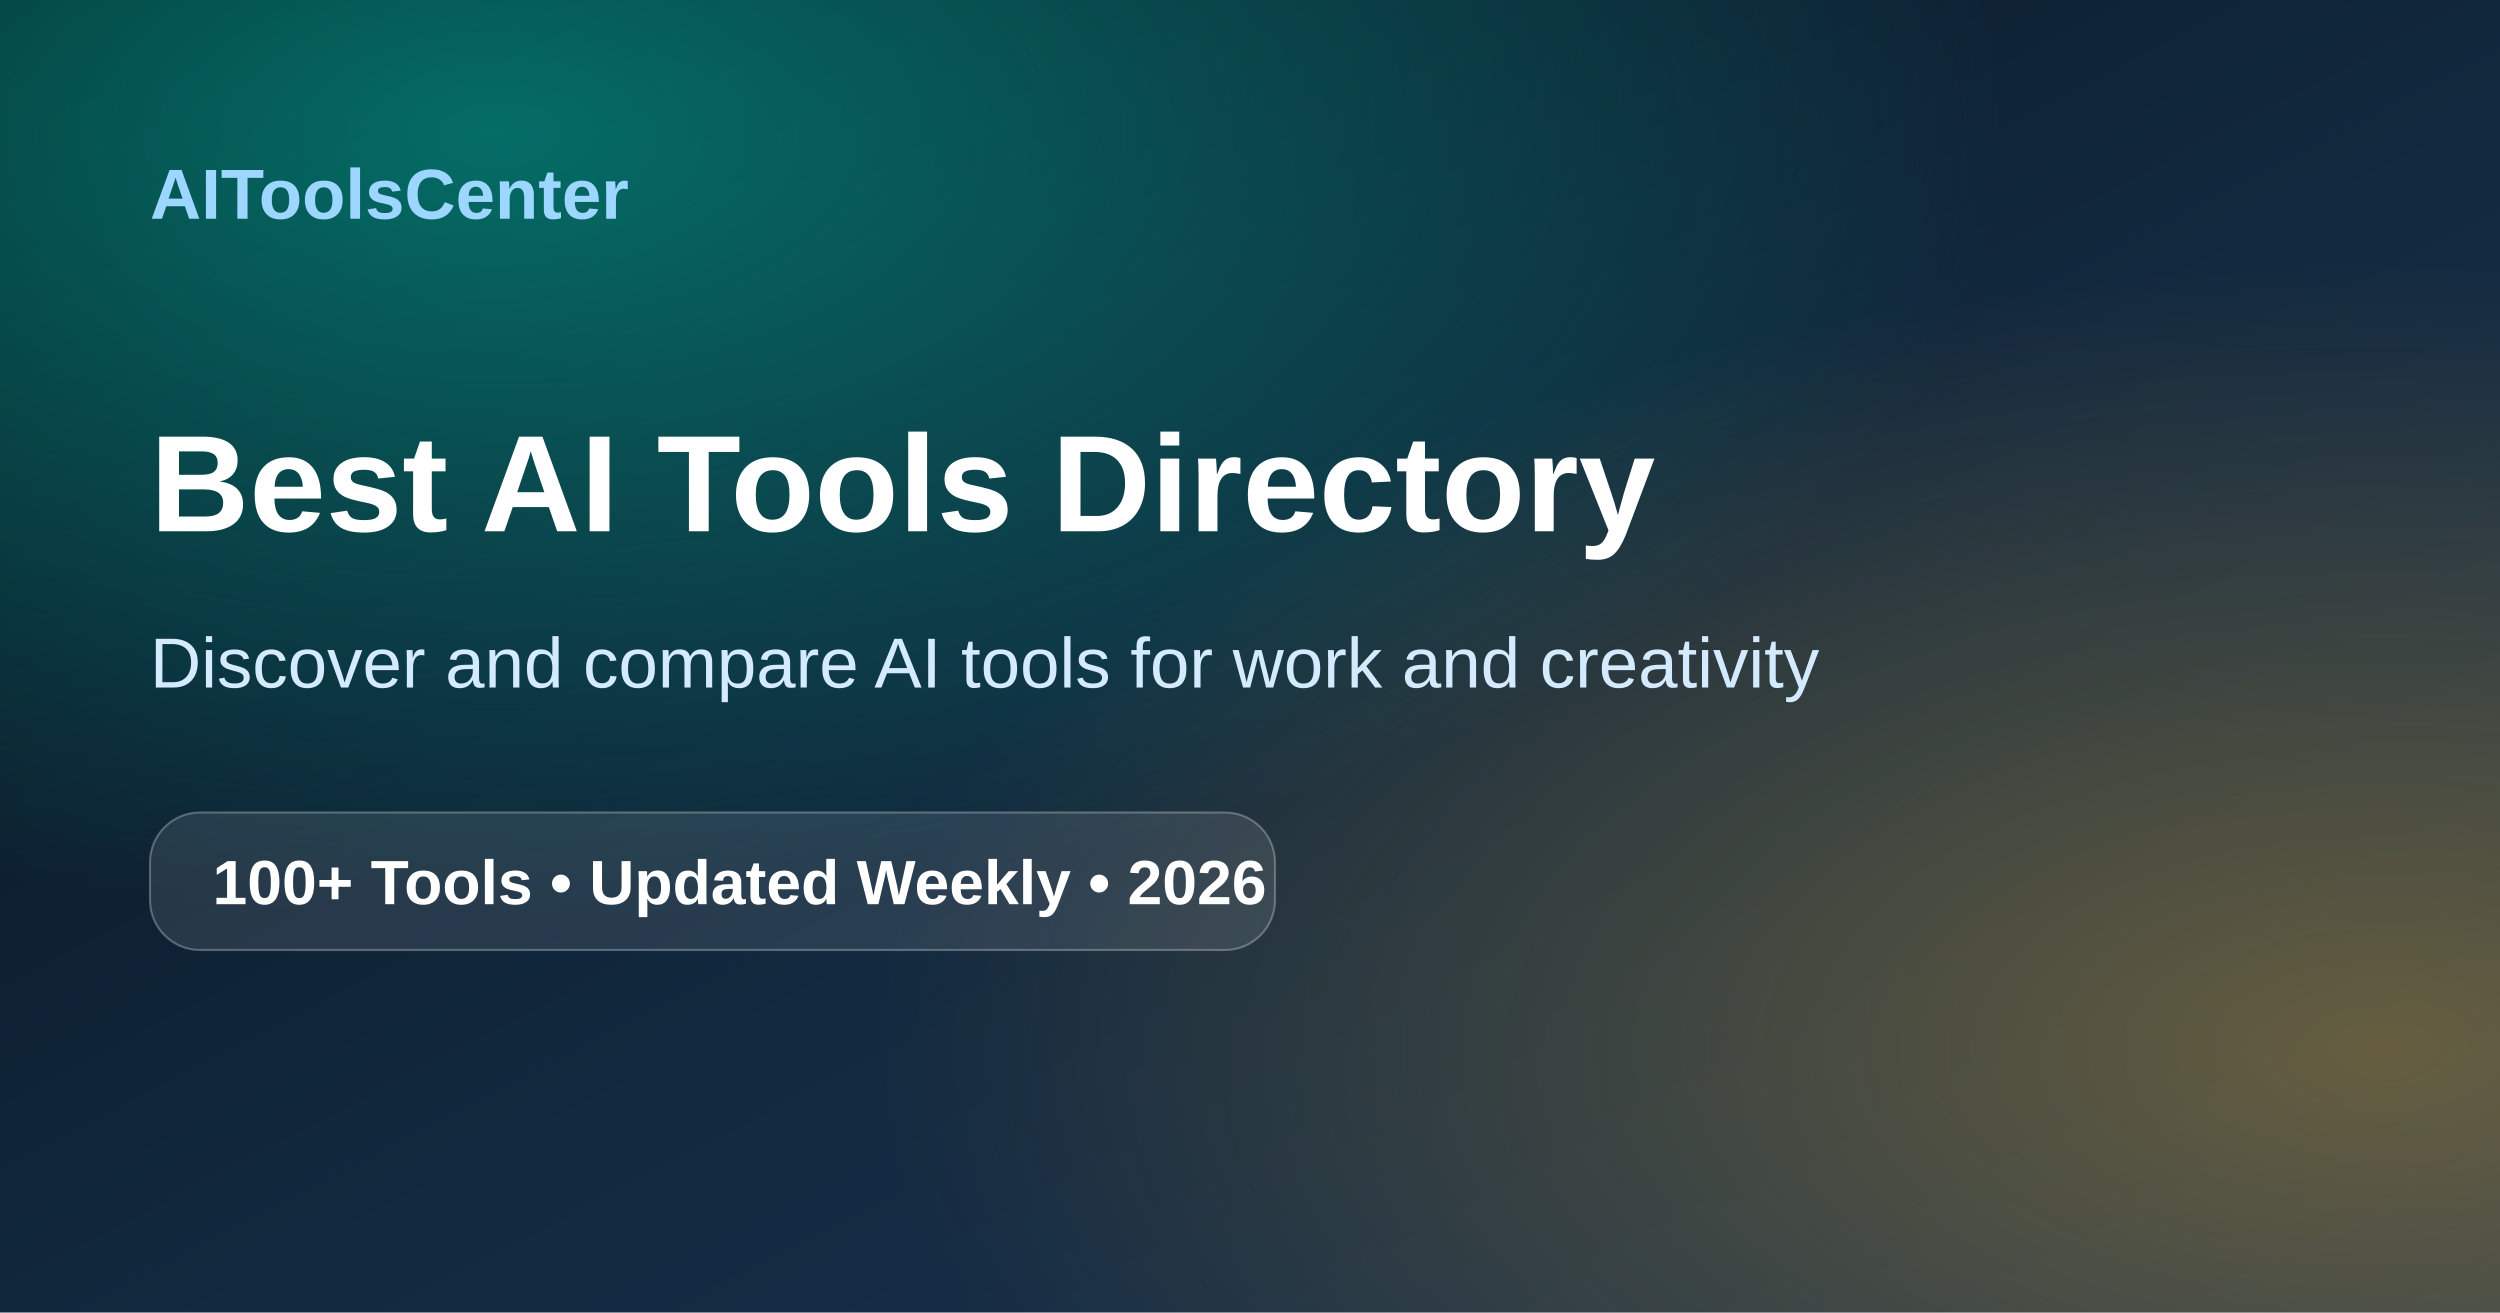
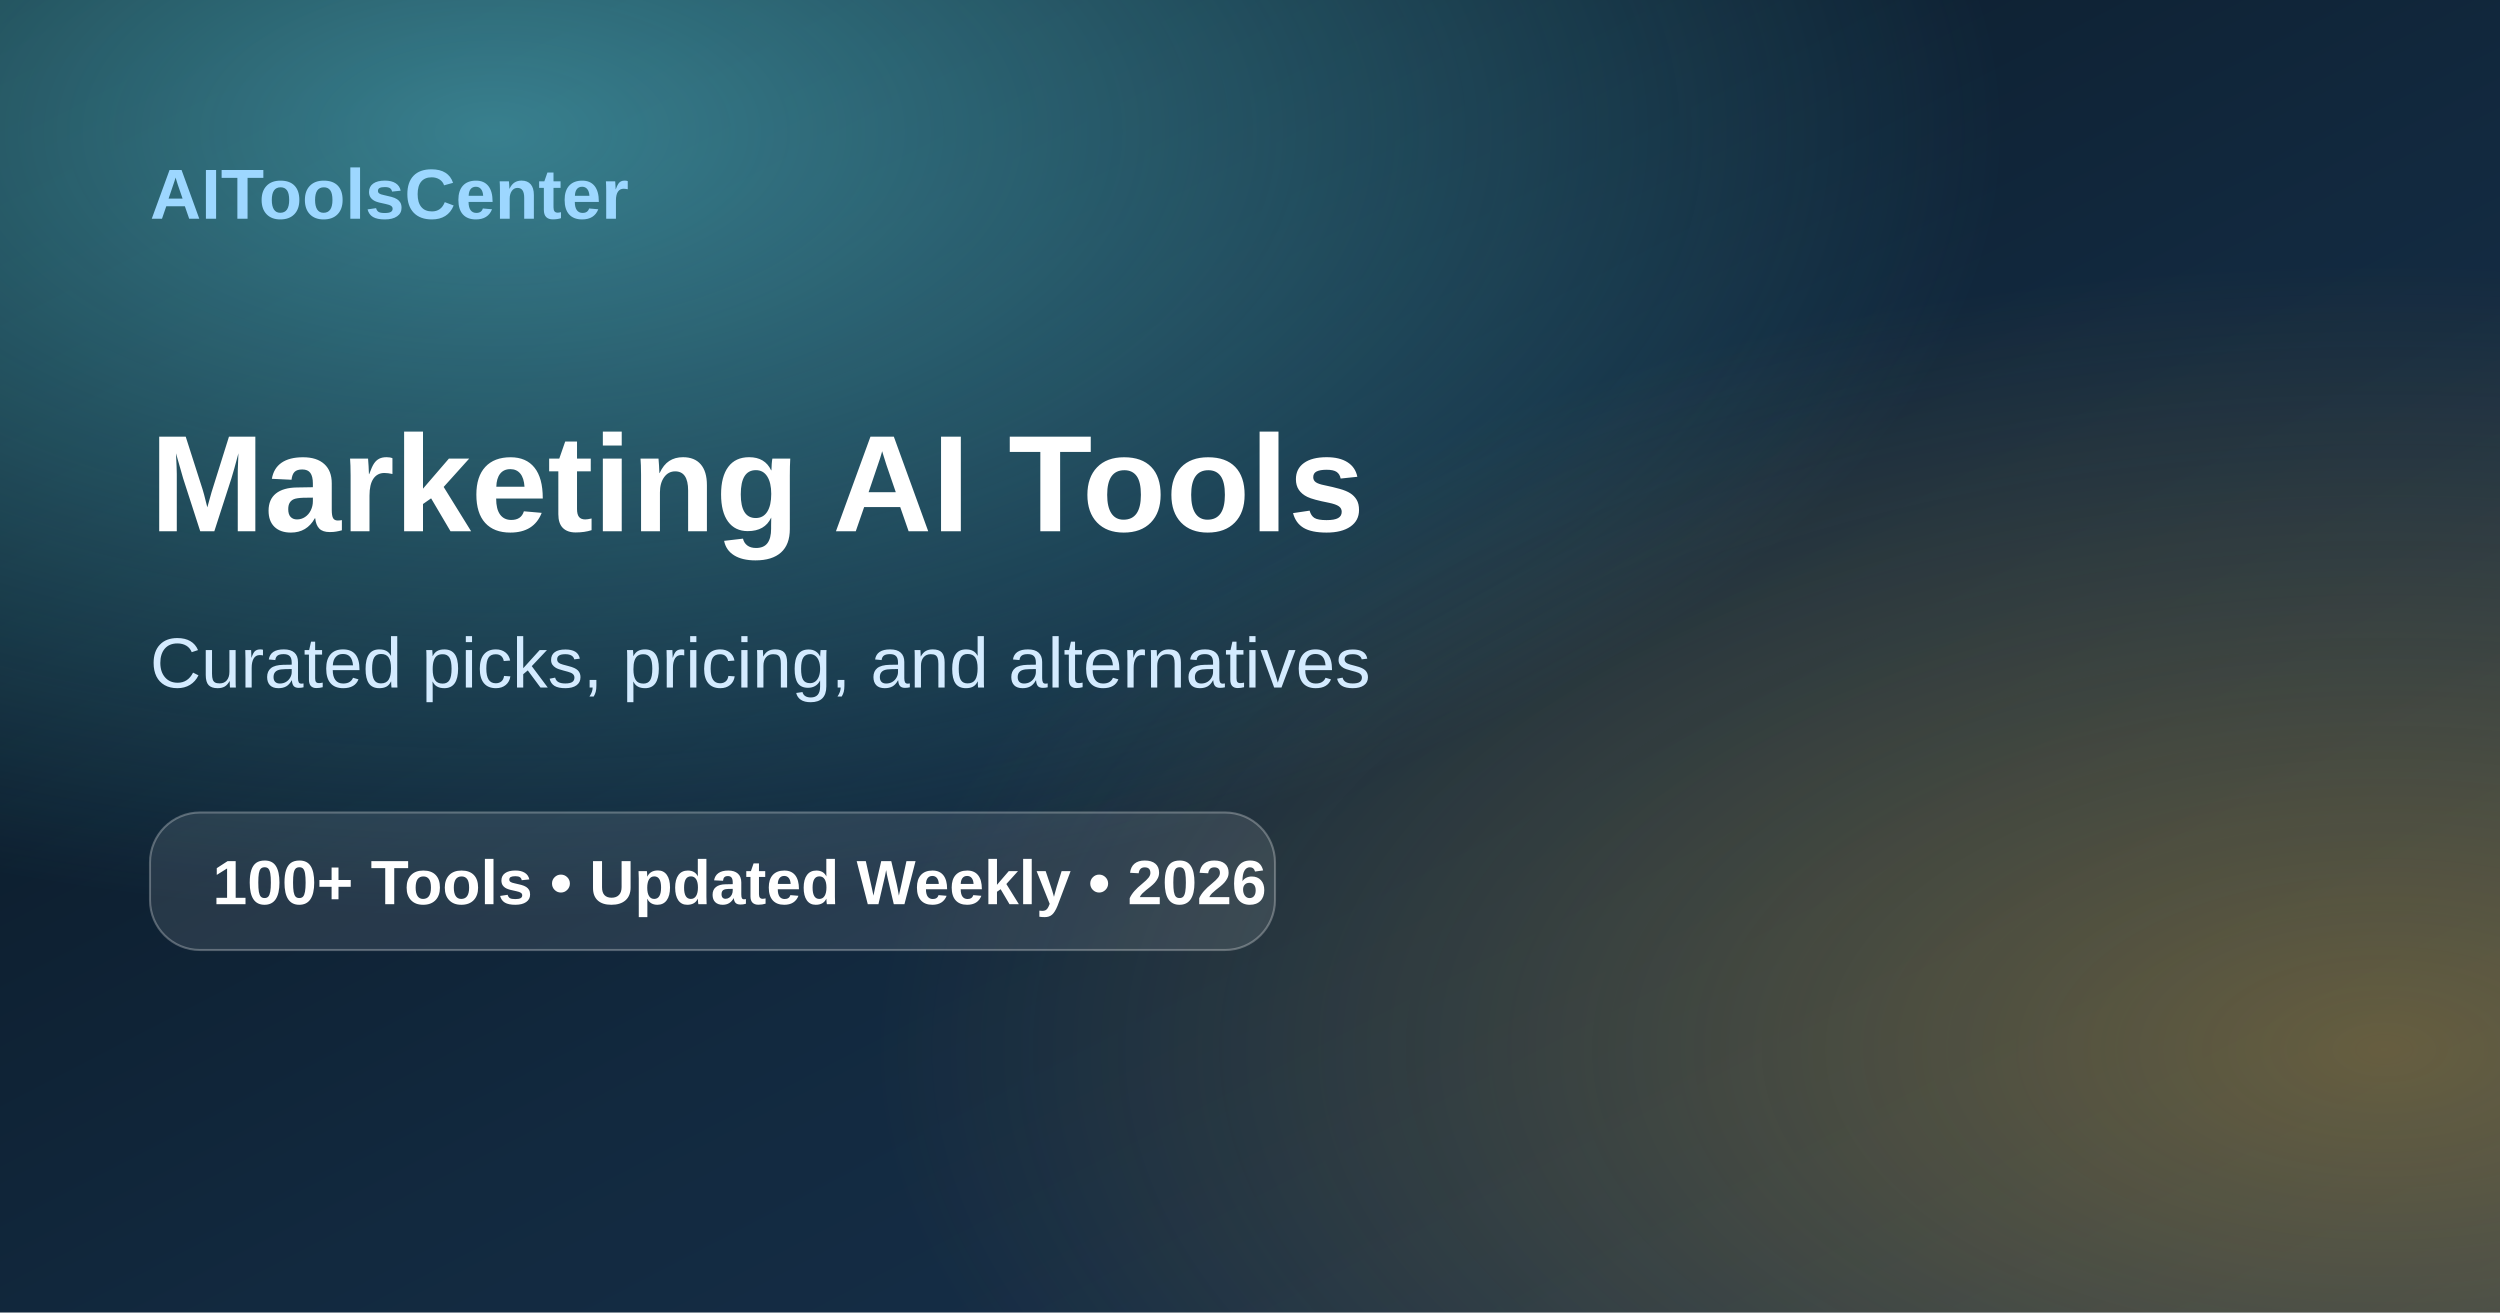
- <svg xmlns="http://www.w3.org/2000/svg" width="1200" height="630" viewBox="0 0 1200 630" role="img" aria-label="Best AI Tools Directory">
+ <svg xmlns="http://www.w3.org/2000/svg" width="1200" height="630" viewBox="0 0 1200 630" role="img" aria-label="Marketing AI Tools">
  <defs>
    <linearGradient id="bg" x1="0%" y1="0%" x2="100%" y2="100%">
      <stop offset="0%" stop-color="#06111a" />
      <stop offset="55%" stop-color="#12293f" />
      <stop offset="100%" stop-color="#1a3350" />
    </linearGradient>
    <radialGradient id="glowA" cx="20%" cy="10%" r="60%">
-       <stop offset="0%" stop-color="#00c2a8" stop-opacity="0.5" />
-       <stop offset="100%" stop-color="#00c2a8" stop-opacity="0" />
+       <stop offset="0%" stop-color="#67e8f9" stop-opacity="0.5" />
+       <stop offset="100%" stop-color="#67e8f9" stop-opacity="0" />
    </radialGradient>
    <radialGradient id="glowB" cx="95%" cy="80%" r="60%">
      <stop offset="0%" stop-color="#f7b32b" stop-opacity="0.35" />
      <stop offset="100%" stop-color="#f7b32b" stop-opacity="0" />
    </radialGradient>
  </defs>
  <rect width="1200" height="630" fill="url(#bg)" />
  <rect width="1200" height="630" fill="url(#glowA)" />
  <rect width="1200" height="630" fill="url(#glowB)" />
  <g>
    <text x="72" y="105" fill="#9dd7ff" font-size="34" font-family="Arial, Helvetica, sans-serif" font-weight="700">AIToolsCenter</text>
-     <text x="72" y="255" fill="#ffffff" font-size="66" font-family="Arial, Helvetica, sans-serif" font-weight="800">Best AI Tools Directory</text>
-     <text x="72" y="330" fill="#d4ebff" font-size="34" font-family="Arial, Helvetica, sans-serif" font-weight="500">Discover and compare AI tools for work and creativity</text>
+     <text x="72" y="255" fill="#ffffff" font-size="66" font-family="Arial, Helvetica, sans-serif" font-weight="800">Marketing AI Tools</text>
+     <text x="72" y="330" fill="#d4ebff" font-size="34" font-family="Arial, Helvetica, sans-serif" font-weight="500">Curated picks, pricing, and alternatives</text>
    <rect x="72" y="390" rx="24" ry="24" width="540" height="66" fill="rgba(255,255,255,0.1)" stroke="rgba(255,255,255,0.28)" />
    <text x="102" y="434" fill="#ffffff" font-size="30" font-family="Arial, Helvetica, sans-serif" font-weight="700">100+ Tools • Updated Weekly • 2026</text>
  </g>
</svg>
